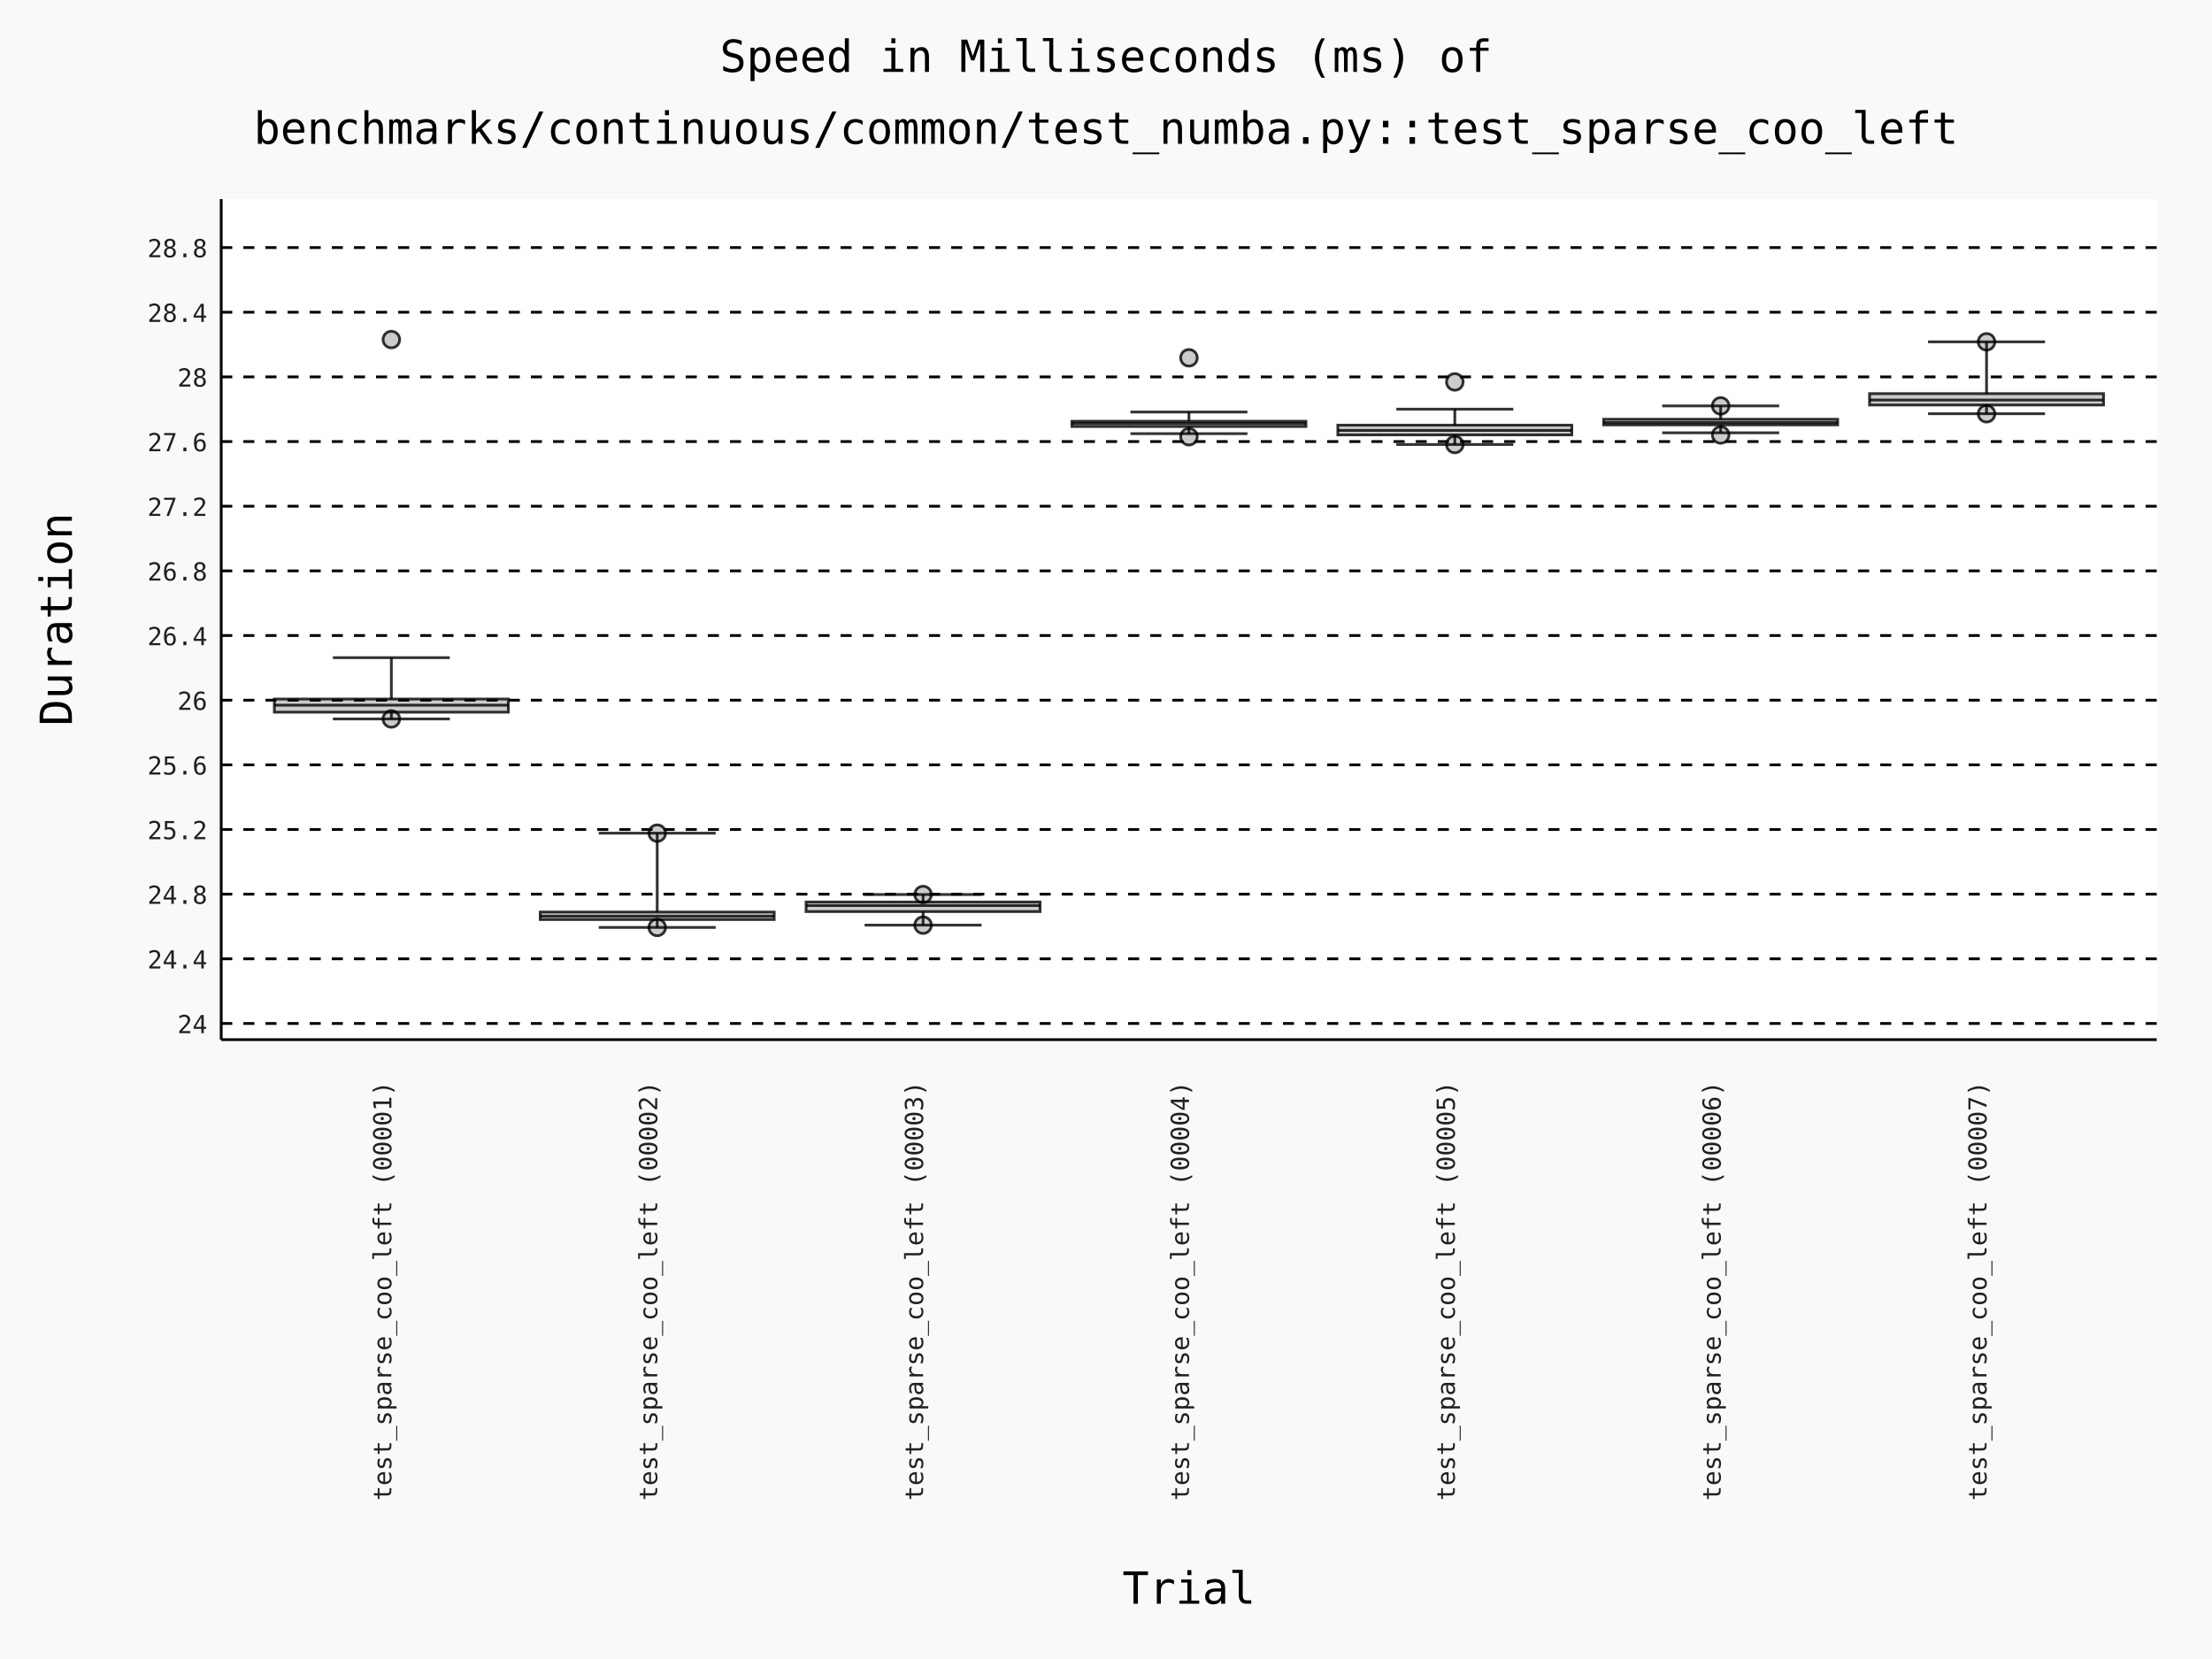
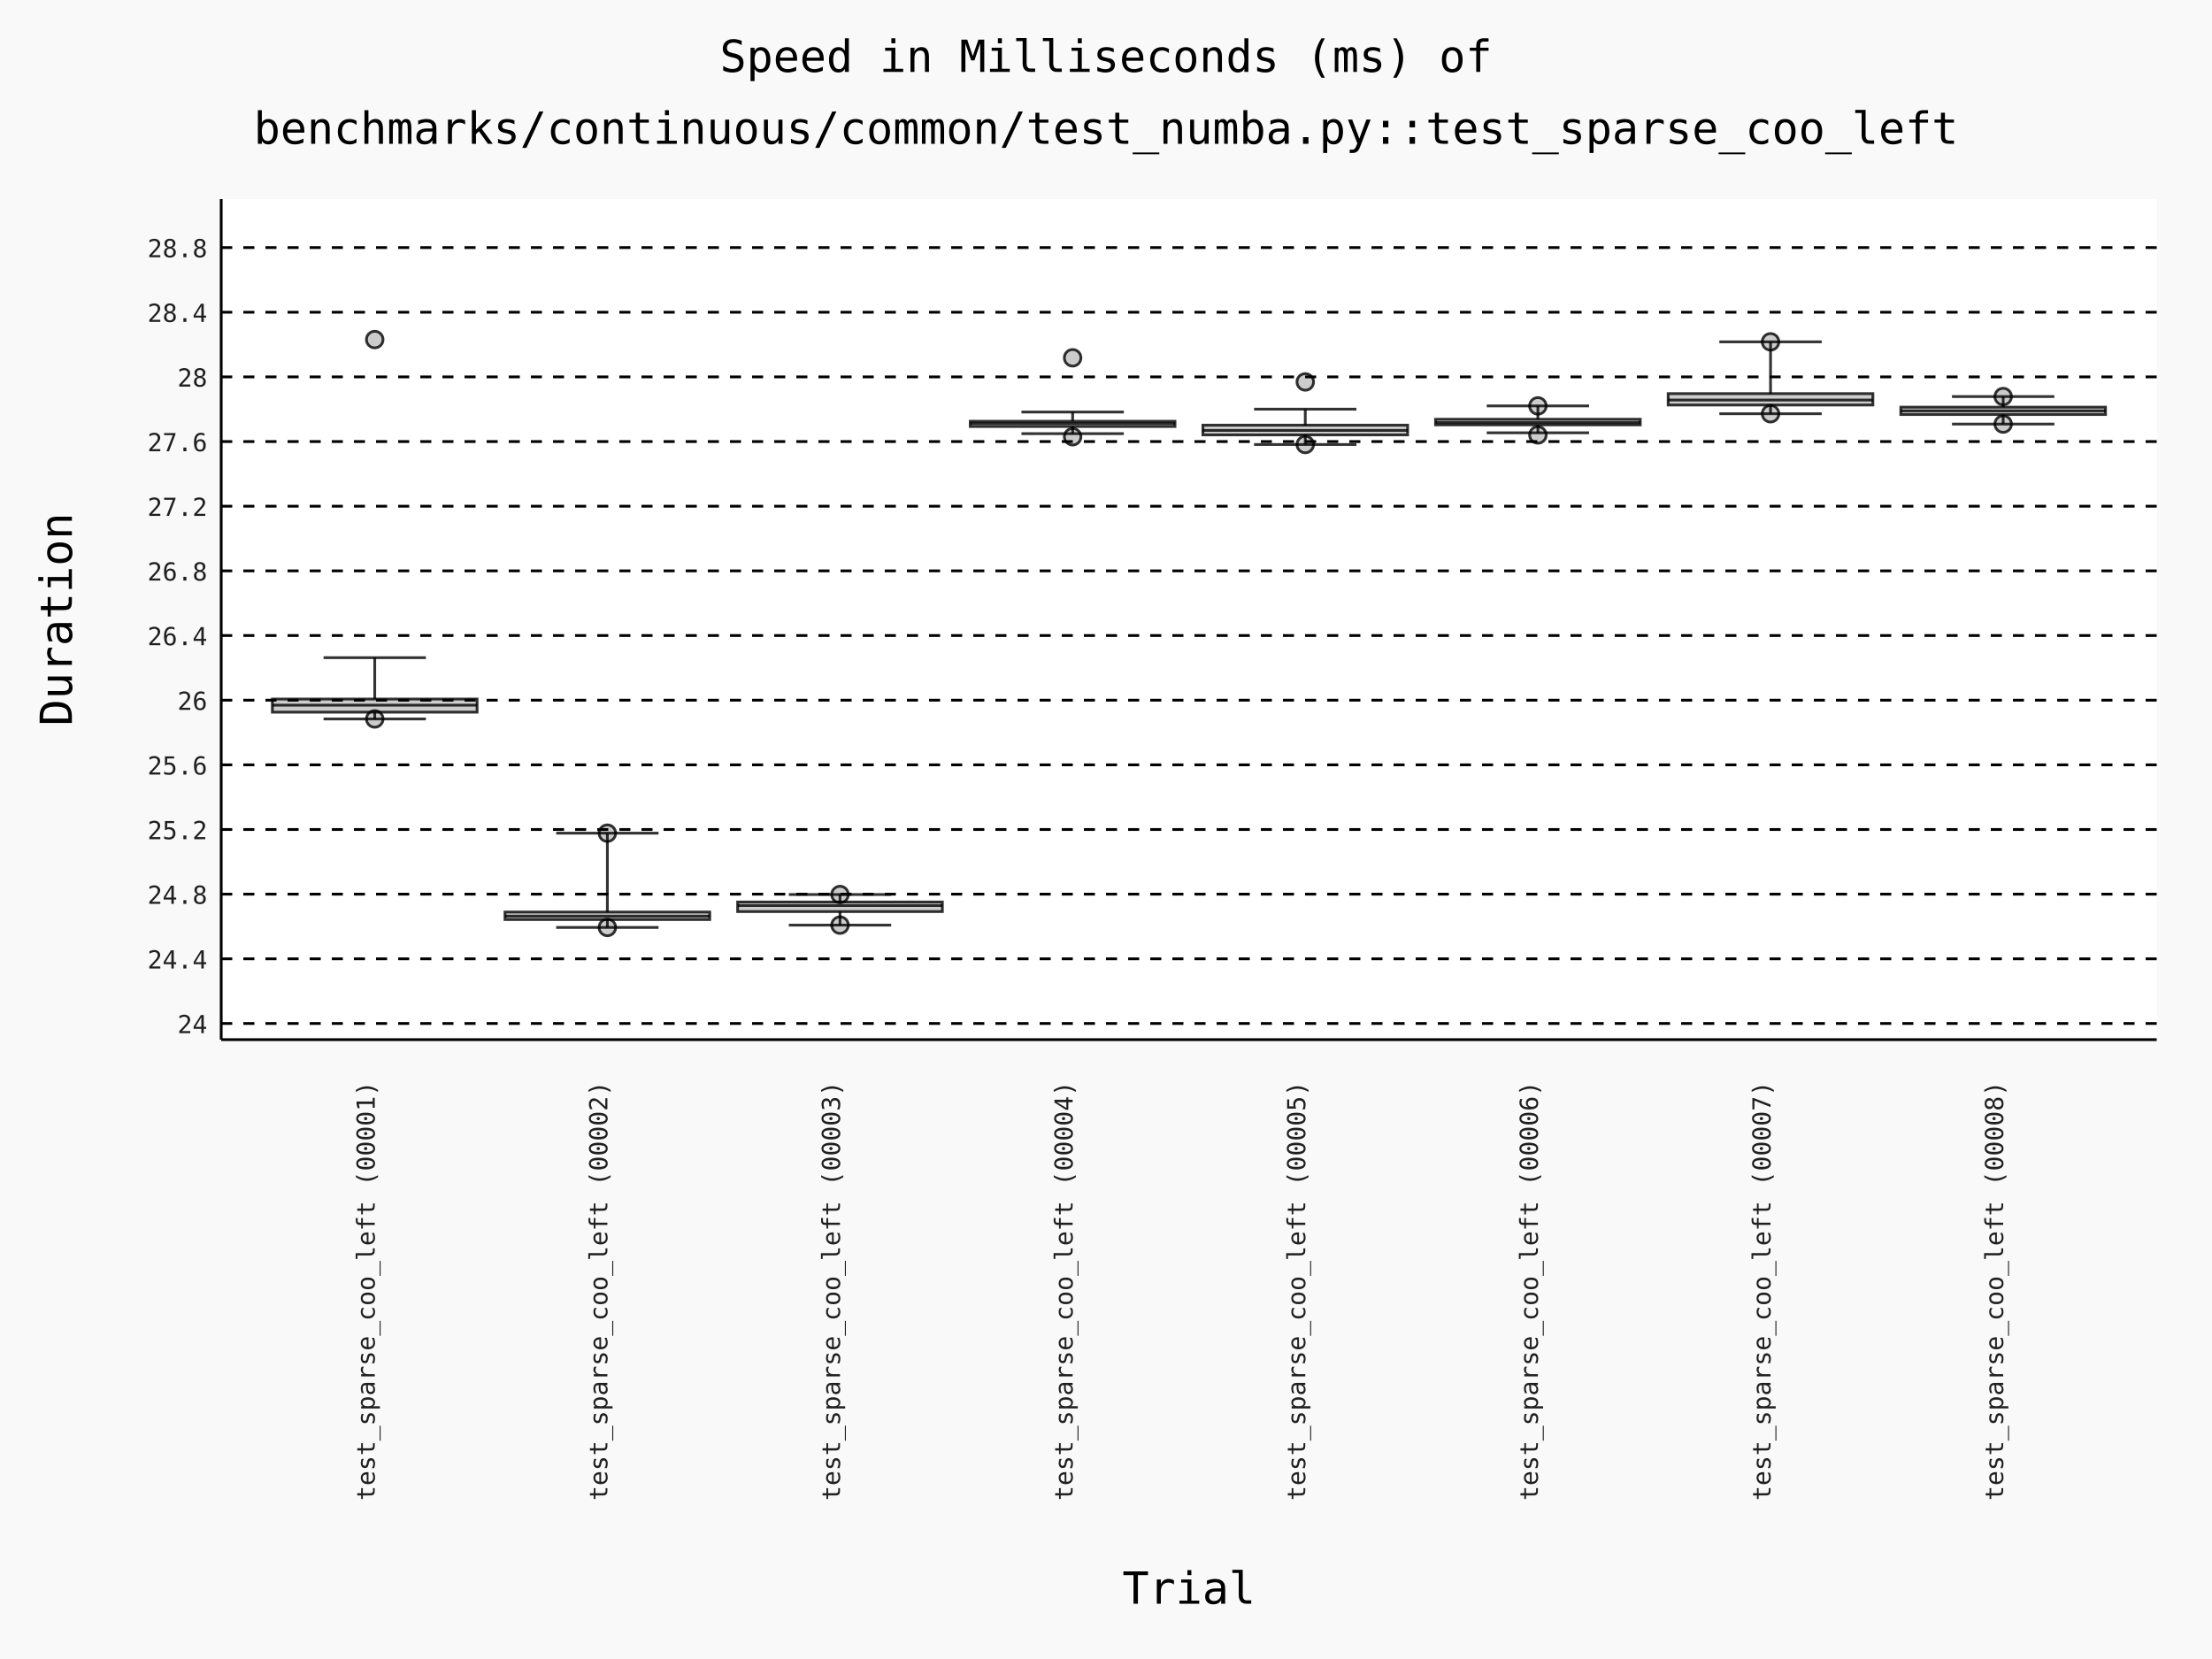
- <svg xmlns="http://www.w3.org/2000/svg" id="chart-3e46b133-b545-49cc-8055-d6fcb72271da" class="pygal-chart" viewBox="0 0 800 600">
+ <svg xmlns="http://www.w3.org/2000/svg" id="chart-3c14e82f-73ca-4834-8dde-325f6b549f06" class="pygal-chart" viewBox="0 0 800 600">
  <defs>
-     <style type="text/css">#chart-3e46b133-b545-49cc-8055-d6fcb72271da{-webkit-user-select:none;-webkit-font-smoothing:antialiased;font-family:Consolas,"Deja Vu Sans Mono","Bitstream Vera Sans Mono","Courier New",monospace}#chart-3e46b133-b545-49cc-8055-d6fcb72271da .title{font-family:Consolas,"Deja Vu Sans Mono","Bitstream Vera Sans Mono","Courier New",monospace;font-size:16px}#chart-3e46b133-b545-49cc-8055-d6fcb72271da .legends .legend text{font-family:Consolas,"Deja Vu Sans Mono","Bitstream Vera Sans Mono","Courier New",monospace;font-size:14px}#chart-3e46b133-b545-49cc-8055-d6fcb72271da .axis text{font-family:Consolas,"Deja Vu Sans Mono","Bitstream Vera Sans Mono","Courier New",monospace;font-size:10px}#chart-3e46b133-b545-49cc-8055-d6fcb72271da .axis text.major{font-family:Consolas,"Deja Vu Sans Mono","Bitstream Vera Sans Mono","Courier New",monospace;font-size:10px}#chart-3e46b133-b545-49cc-8055-d6fcb72271da .text-overlay text.value{font-family:Consolas,"Deja Vu Sans Mono","Bitstream Vera Sans Mono","Courier New",monospace;font-size:16px}#chart-3e46b133-b545-49cc-8055-d6fcb72271da .text-overlay text.label{font-family:Consolas,"Deja Vu Sans Mono","Bitstream Vera Sans Mono","Courier New",monospace;font-size:10px}#chart-3e46b133-b545-49cc-8055-d6fcb72271da .tooltip{font-family:Consolas,"Deja Vu Sans Mono","Bitstream Vera Sans Mono","Courier New",monospace;font-size:14px}#chart-3e46b133-b545-49cc-8055-d6fcb72271da text.no_data{font-family:Consolas,"Deja Vu Sans Mono","Bitstream Vera Sans Mono","Courier New",monospace;font-size:64px}
- #chart-3e46b133-b545-49cc-8055-d6fcb72271da{background-color:rgba(249,249,249,1)}#chart-3e46b133-b545-49cc-8055-d6fcb72271da path,#chart-3e46b133-b545-49cc-8055-d6fcb72271da line,#chart-3e46b133-b545-49cc-8055-d6fcb72271da rect,#chart-3e46b133-b545-49cc-8055-d6fcb72271da circle{-webkit-transition:150ms;-moz-transition:150ms;transition:150ms}#chart-3e46b133-b545-49cc-8055-d6fcb72271da .graph &gt; .background{fill:rgba(249,249,249,1)}#chart-3e46b133-b545-49cc-8055-d6fcb72271da .plot &gt; .background{fill:rgba(255,255,255,1)}#chart-3e46b133-b545-49cc-8055-d6fcb72271da .graph{fill:rgba(0,0,0,.87)}#chart-3e46b133-b545-49cc-8055-d6fcb72271da text.no_data{fill:rgba(0,0,0,1)}#chart-3e46b133-b545-49cc-8055-d6fcb72271da .title{fill:rgba(0,0,0,1)}#chart-3e46b133-b545-49cc-8055-d6fcb72271da .legends .legend text{fill:rgba(0,0,0,.87)}#chart-3e46b133-b545-49cc-8055-d6fcb72271da .legends .legend:hover text{fill:rgba(0,0,0,1)}#chart-3e46b133-b545-49cc-8055-d6fcb72271da .axis .line{stroke:rgba(0,0,0,1)}#chart-3e46b133-b545-49cc-8055-d6fcb72271da .axis .guide.line{stroke:rgba(0,0,0,.54)}#chart-3e46b133-b545-49cc-8055-d6fcb72271da .axis .major.line{stroke:rgba(0,0,0,.87)}#chart-3e46b133-b545-49cc-8055-d6fcb72271da .axis text.major{fill:rgba(0,0,0,1)}#chart-3e46b133-b545-49cc-8055-d6fcb72271da .axis.y .guides:hover .guide.line,#chart-3e46b133-b545-49cc-8055-d6fcb72271da .line-graph .axis.x .guides:hover .guide.line,#chart-3e46b133-b545-49cc-8055-d6fcb72271da .stackedline-graph .axis.x .guides:hover .guide.line,#chart-3e46b133-b545-49cc-8055-d6fcb72271da .xy-graph .axis.x .guides:hover .guide.line{stroke:rgba(0,0,0,1)}#chart-3e46b133-b545-49cc-8055-d6fcb72271da .axis .guides:hover text{fill:rgba(0,0,0,1)}#chart-3e46b133-b545-49cc-8055-d6fcb72271da .reactive{fill-opacity:.7;stroke-opacity:.8;stroke-width:1}#chart-3e46b133-b545-49cc-8055-d6fcb72271da .ci{stroke:rgba(0,0,0,.87)}#chart-3e46b133-b545-49cc-8055-d6fcb72271da .reactive.active,#chart-3e46b133-b545-49cc-8055-d6fcb72271da .active .reactive{fill-opacity:.8;stroke-opacity:.9;stroke-width:4}#chart-3e46b133-b545-49cc-8055-d6fcb72271da .ci .reactive.active{stroke-width:1.5}#chart-3e46b133-b545-49cc-8055-d6fcb72271da .series text{fill:rgba(0,0,0,1)}#chart-3e46b133-b545-49cc-8055-d6fcb72271da .tooltip rect{fill:rgba(255,255,255,1);stroke:rgba(0,0,0,1);-webkit-transition:opacity 150ms;-moz-transition:opacity 150ms;transition:opacity 150ms}#chart-3e46b133-b545-49cc-8055-d6fcb72271da .tooltip .label{fill:rgba(0,0,0,.87)}#chart-3e46b133-b545-49cc-8055-d6fcb72271da .tooltip .label{fill:rgba(0,0,0,.87)}#chart-3e46b133-b545-49cc-8055-d6fcb72271da .tooltip .legend{font-size:.8em;fill:rgba(0,0,0,.54)}#chart-3e46b133-b545-49cc-8055-d6fcb72271da .tooltip .x_label{font-size:.6em;fill:rgba(0,0,0,1)}#chart-3e46b133-b545-49cc-8055-d6fcb72271da .tooltip .xlink{font-size:.5em;text-decoration:underline}#chart-3e46b133-b545-49cc-8055-d6fcb72271da .tooltip .value{font-size:1.5em}#chart-3e46b133-b545-49cc-8055-d6fcb72271da .bound{font-size:.5em}#chart-3e46b133-b545-49cc-8055-d6fcb72271da .max-value{font-size:.75em;fill:rgba(0,0,0,.54)}#chart-3e46b133-b545-49cc-8055-d6fcb72271da .map-element{fill:rgba(255,255,255,1);stroke:rgba(0,0,0,.54) !important}#chart-3e46b133-b545-49cc-8055-d6fcb72271da .map-element .reactive{fill-opacity:inherit;stroke-opacity:inherit}#chart-3e46b133-b545-49cc-8055-d6fcb72271da .color-0,#chart-3e46b133-b545-49cc-8055-d6fcb72271da .color-0 a:visited{stroke:#000000;fill:#000000}#chart-3e46b133-b545-49cc-8055-d6fcb72271da .color-1,#chart-3e46b133-b545-49cc-8055-d6fcb72271da .color-1 a:visited{stroke:#000000;fill:#000000}#chart-3e46b133-b545-49cc-8055-d6fcb72271da .color-2,#chart-3e46b133-b545-49cc-8055-d6fcb72271da .color-2 a:visited{stroke:#000000;fill:#000000}#chart-3e46b133-b545-49cc-8055-d6fcb72271da .color-3,#chart-3e46b133-b545-49cc-8055-d6fcb72271da .color-3 a:visited{stroke:#000000;fill:#000000}#chart-3e46b133-b545-49cc-8055-d6fcb72271da .color-4,#chart-3e46b133-b545-49cc-8055-d6fcb72271da .color-4 a:visited{stroke:#000000;fill:#000000}#chart-3e46b133-b545-49cc-8055-d6fcb72271da .color-5,#chart-3e46b133-b545-49cc-8055-d6fcb72271da .color-5 a:visited{stroke:#000000;fill:#000000}#chart-3e46b133-b545-49cc-8055-d6fcb72271da .color-6,#chart-3e46b133-b545-49cc-8055-d6fcb72271da .color-6 a:visited{stroke:#000000;fill:#000000}#chart-3e46b133-b545-49cc-8055-d6fcb72271da .text-overlay .color-0 text{fill:white}#chart-3e46b133-b545-49cc-8055-d6fcb72271da .text-overlay .color-1 text{fill:white}#chart-3e46b133-b545-49cc-8055-d6fcb72271da .text-overlay .color-2 text{fill:white}#chart-3e46b133-b545-49cc-8055-d6fcb72271da .text-overlay .color-3 text{fill:white}#chart-3e46b133-b545-49cc-8055-d6fcb72271da .text-overlay .color-4 text{fill:white}#chart-3e46b133-b545-49cc-8055-d6fcb72271da .text-overlay .color-5 text{fill:white}#chart-3e46b133-b545-49cc-8055-d6fcb72271da .text-overlay .color-6 text{fill:white}
- #chart-3e46b133-b545-49cc-8055-d6fcb72271da text.no_data{text-anchor:middle}#chart-3e46b133-b545-49cc-8055-d6fcb72271da .guide.line{fill:none}#chart-3e46b133-b545-49cc-8055-d6fcb72271da .centered{text-anchor:middle}#chart-3e46b133-b545-49cc-8055-d6fcb72271da .title{text-anchor:middle}#chart-3e46b133-b545-49cc-8055-d6fcb72271da .legends .legend text{fill-opacity:1}#chart-3e46b133-b545-49cc-8055-d6fcb72271da .axis.x text{text-anchor:middle}#chart-3e46b133-b545-49cc-8055-d6fcb72271da .axis.x:not(.web) text[transform]{text-anchor:start}#chart-3e46b133-b545-49cc-8055-d6fcb72271da .axis.x:not(.web) text[transform].backwards{text-anchor:end}#chart-3e46b133-b545-49cc-8055-d6fcb72271da .axis.y text{text-anchor:end}#chart-3e46b133-b545-49cc-8055-d6fcb72271da .axis.y text[transform].backwards{text-anchor:start}#chart-3e46b133-b545-49cc-8055-d6fcb72271da .axis.y2 text{text-anchor:start}#chart-3e46b133-b545-49cc-8055-d6fcb72271da .axis.y2 text[transform].backwards{text-anchor:end}#chart-3e46b133-b545-49cc-8055-d6fcb72271da .axis .guide.line{stroke-dasharray:4,4;stroke:black}#chart-3e46b133-b545-49cc-8055-d6fcb72271da .axis .major.guide.line{stroke-dasharray:6,6;stroke:black}#chart-3e46b133-b545-49cc-8055-d6fcb72271da .horizontal .axis.y .guide.line,#chart-3e46b133-b545-49cc-8055-d6fcb72271da .horizontal .axis.y2 .guide.line,#chart-3e46b133-b545-49cc-8055-d6fcb72271da .vertical .axis.x .guide.line{opacity:0}#chart-3e46b133-b545-49cc-8055-d6fcb72271da .horizontal .axis.always_show .guide.line,#chart-3e46b133-b545-49cc-8055-d6fcb72271da .vertical .axis.always_show .guide.line{opacity:1 !important}#chart-3e46b133-b545-49cc-8055-d6fcb72271da .axis.y .guides:hover .guide.line,#chart-3e46b133-b545-49cc-8055-d6fcb72271da .axis.y2 .guides:hover .guide.line,#chart-3e46b133-b545-49cc-8055-d6fcb72271da .axis.x .guides:hover .guide.line{opacity:1}#chart-3e46b133-b545-49cc-8055-d6fcb72271da .axis .guides:hover text{opacity:1}#chart-3e46b133-b545-49cc-8055-d6fcb72271da .nofill{fill:none}#chart-3e46b133-b545-49cc-8055-d6fcb72271da .subtle-fill{fill-opacity:.2}#chart-3e46b133-b545-49cc-8055-d6fcb72271da .dot{stroke-width:1px;fill-opacity:1;stroke-opacity:1}#chart-3e46b133-b545-49cc-8055-d6fcb72271da .dot.active{stroke-width:5px}#chart-3e46b133-b545-49cc-8055-d6fcb72271da .dot.negative{fill:transparent}#chart-3e46b133-b545-49cc-8055-d6fcb72271da text,#chart-3e46b133-b545-49cc-8055-d6fcb72271da tspan{stroke:none !important}#chart-3e46b133-b545-49cc-8055-d6fcb72271da .series text.active{opacity:1}#chart-3e46b133-b545-49cc-8055-d6fcb72271da .tooltip rect{fill-opacity:.95;stroke-width:.5}#chart-3e46b133-b545-49cc-8055-d6fcb72271da .tooltip text{fill-opacity:1}#chart-3e46b133-b545-49cc-8055-d6fcb72271da .showable{visibility:hidden}#chart-3e46b133-b545-49cc-8055-d6fcb72271da .showable.shown{visibility:visible}#chart-3e46b133-b545-49cc-8055-d6fcb72271da .gauge-background{fill:rgba(229,229,229,1);stroke:none}#chart-3e46b133-b545-49cc-8055-d6fcb72271da .bg-lines{stroke:rgba(249,249,249,1);stroke-width:2px}
+     <style type="text/css">#chart-3c14e82f-73ca-4834-8dde-325f6b549f06{-webkit-user-select:none;-webkit-font-smoothing:antialiased;font-family:Consolas,"Deja Vu Sans Mono","Bitstream Vera Sans Mono","Courier New",monospace}#chart-3c14e82f-73ca-4834-8dde-325f6b549f06 .title{font-family:Consolas,"Deja Vu Sans Mono","Bitstream Vera Sans Mono","Courier New",monospace;font-size:16px}#chart-3c14e82f-73ca-4834-8dde-325f6b549f06 .legends .legend text{font-family:Consolas,"Deja Vu Sans Mono","Bitstream Vera Sans Mono","Courier New",monospace;font-size:14px}#chart-3c14e82f-73ca-4834-8dde-325f6b549f06 .axis text{font-family:Consolas,"Deja Vu Sans Mono","Bitstream Vera Sans Mono","Courier New",monospace;font-size:10px}#chart-3c14e82f-73ca-4834-8dde-325f6b549f06 .axis text.major{font-family:Consolas,"Deja Vu Sans Mono","Bitstream Vera Sans Mono","Courier New",monospace;font-size:10px}#chart-3c14e82f-73ca-4834-8dde-325f6b549f06 .text-overlay text.value{font-family:Consolas,"Deja Vu Sans Mono","Bitstream Vera Sans Mono","Courier New",monospace;font-size:16px}#chart-3c14e82f-73ca-4834-8dde-325f6b549f06 .text-overlay text.label{font-family:Consolas,"Deja Vu Sans Mono","Bitstream Vera Sans Mono","Courier New",monospace;font-size:10px}#chart-3c14e82f-73ca-4834-8dde-325f6b549f06 .tooltip{font-family:Consolas,"Deja Vu Sans Mono","Bitstream Vera Sans Mono","Courier New",monospace;font-size:14px}#chart-3c14e82f-73ca-4834-8dde-325f6b549f06 text.no_data{font-family:Consolas,"Deja Vu Sans Mono","Bitstream Vera Sans Mono","Courier New",monospace;font-size:64px}
+ #chart-3c14e82f-73ca-4834-8dde-325f6b549f06{background-color:rgba(249,249,249,1)}#chart-3c14e82f-73ca-4834-8dde-325f6b549f06 path,#chart-3c14e82f-73ca-4834-8dde-325f6b549f06 line,#chart-3c14e82f-73ca-4834-8dde-325f6b549f06 rect,#chart-3c14e82f-73ca-4834-8dde-325f6b549f06 circle{-webkit-transition:150ms;-moz-transition:150ms;transition:150ms}#chart-3c14e82f-73ca-4834-8dde-325f6b549f06 .graph &gt; .background{fill:rgba(249,249,249,1)}#chart-3c14e82f-73ca-4834-8dde-325f6b549f06 .plot &gt; .background{fill:rgba(255,255,255,1)}#chart-3c14e82f-73ca-4834-8dde-325f6b549f06 .graph{fill:rgba(0,0,0,.87)}#chart-3c14e82f-73ca-4834-8dde-325f6b549f06 text.no_data{fill:rgba(0,0,0,1)}#chart-3c14e82f-73ca-4834-8dde-325f6b549f06 .title{fill:rgba(0,0,0,1)}#chart-3c14e82f-73ca-4834-8dde-325f6b549f06 .legends .legend text{fill:rgba(0,0,0,.87)}#chart-3c14e82f-73ca-4834-8dde-325f6b549f06 .legends .legend:hover text{fill:rgba(0,0,0,1)}#chart-3c14e82f-73ca-4834-8dde-325f6b549f06 .axis .line{stroke:rgba(0,0,0,1)}#chart-3c14e82f-73ca-4834-8dde-325f6b549f06 .axis .guide.line{stroke:rgba(0,0,0,.54)}#chart-3c14e82f-73ca-4834-8dde-325f6b549f06 .axis .major.line{stroke:rgba(0,0,0,.87)}#chart-3c14e82f-73ca-4834-8dde-325f6b549f06 .axis text.major{fill:rgba(0,0,0,1)}#chart-3c14e82f-73ca-4834-8dde-325f6b549f06 .axis.y .guides:hover .guide.line,#chart-3c14e82f-73ca-4834-8dde-325f6b549f06 .line-graph .axis.x .guides:hover .guide.line,#chart-3c14e82f-73ca-4834-8dde-325f6b549f06 .stackedline-graph .axis.x .guides:hover .guide.line,#chart-3c14e82f-73ca-4834-8dde-325f6b549f06 .xy-graph .axis.x .guides:hover .guide.line{stroke:rgba(0,0,0,1)}#chart-3c14e82f-73ca-4834-8dde-325f6b549f06 .axis .guides:hover text{fill:rgba(0,0,0,1)}#chart-3c14e82f-73ca-4834-8dde-325f6b549f06 .reactive{fill-opacity:.7;stroke-opacity:.8;stroke-width:1}#chart-3c14e82f-73ca-4834-8dde-325f6b549f06 .ci{stroke:rgba(0,0,0,.87)}#chart-3c14e82f-73ca-4834-8dde-325f6b549f06 .reactive.active,#chart-3c14e82f-73ca-4834-8dde-325f6b549f06 .active .reactive{fill-opacity:.8;stroke-opacity:.9;stroke-width:4}#chart-3c14e82f-73ca-4834-8dde-325f6b549f06 .ci .reactive.active{stroke-width:1.5}#chart-3c14e82f-73ca-4834-8dde-325f6b549f06 .series text{fill:rgba(0,0,0,1)}#chart-3c14e82f-73ca-4834-8dde-325f6b549f06 .tooltip rect{fill:rgba(255,255,255,1);stroke:rgba(0,0,0,1);-webkit-transition:opacity 150ms;-moz-transition:opacity 150ms;transition:opacity 150ms}#chart-3c14e82f-73ca-4834-8dde-325f6b549f06 .tooltip .label{fill:rgba(0,0,0,.87)}#chart-3c14e82f-73ca-4834-8dde-325f6b549f06 .tooltip .label{fill:rgba(0,0,0,.87)}#chart-3c14e82f-73ca-4834-8dde-325f6b549f06 .tooltip .legend{font-size:.8em;fill:rgba(0,0,0,.54)}#chart-3c14e82f-73ca-4834-8dde-325f6b549f06 .tooltip .x_label{font-size:.6em;fill:rgba(0,0,0,1)}#chart-3c14e82f-73ca-4834-8dde-325f6b549f06 .tooltip .xlink{font-size:.5em;text-decoration:underline}#chart-3c14e82f-73ca-4834-8dde-325f6b549f06 .tooltip .value{font-size:1.5em}#chart-3c14e82f-73ca-4834-8dde-325f6b549f06 .bound{font-size:.5em}#chart-3c14e82f-73ca-4834-8dde-325f6b549f06 .max-value{font-size:.75em;fill:rgba(0,0,0,.54)}#chart-3c14e82f-73ca-4834-8dde-325f6b549f06 .map-element{fill:rgba(255,255,255,1);stroke:rgba(0,0,0,.54) !important}#chart-3c14e82f-73ca-4834-8dde-325f6b549f06 .map-element .reactive{fill-opacity:inherit;stroke-opacity:inherit}#chart-3c14e82f-73ca-4834-8dde-325f6b549f06 .color-0,#chart-3c14e82f-73ca-4834-8dde-325f6b549f06 .color-0 a:visited{stroke:#000000;fill:#000000}#chart-3c14e82f-73ca-4834-8dde-325f6b549f06 .color-1,#chart-3c14e82f-73ca-4834-8dde-325f6b549f06 .color-1 a:visited{stroke:#000000;fill:#000000}#chart-3c14e82f-73ca-4834-8dde-325f6b549f06 .color-2,#chart-3c14e82f-73ca-4834-8dde-325f6b549f06 .color-2 a:visited{stroke:#000000;fill:#000000}#chart-3c14e82f-73ca-4834-8dde-325f6b549f06 .color-3,#chart-3c14e82f-73ca-4834-8dde-325f6b549f06 .color-3 a:visited{stroke:#000000;fill:#000000}#chart-3c14e82f-73ca-4834-8dde-325f6b549f06 .color-4,#chart-3c14e82f-73ca-4834-8dde-325f6b549f06 .color-4 a:visited{stroke:#000000;fill:#000000}#chart-3c14e82f-73ca-4834-8dde-325f6b549f06 .color-5,#chart-3c14e82f-73ca-4834-8dde-325f6b549f06 .color-5 a:visited{stroke:#000000;fill:#000000}#chart-3c14e82f-73ca-4834-8dde-325f6b549f06 .color-6,#chart-3c14e82f-73ca-4834-8dde-325f6b549f06 .color-6 a:visited{stroke:#000000;fill:#000000}#chart-3c14e82f-73ca-4834-8dde-325f6b549f06 .color-7,#chart-3c14e82f-73ca-4834-8dde-325f6b549f06 .color-7 a:visited{stroke:#000000;fill:#000000}#chart-3c14e82f-73ca-4834-8dde-325f6b549f06 .text-overlay .color-0 text{fill:white}#chart-3c14e82f-73ca-4834-8dde-325f6b549f06 .text-overlay .color-1 text{fill:white}#chart-3c14e82f-73ca-4834-8dde-325f6b549f06 .text-overlay .color-2 text{fill:white}#chart-3c14e82f-73ca-4834-8dde-325f6b549f06 .text-overlay .color-3 text{fill:white}#chart-3c14e82f-73ca-4834-8dde-325f6b549f06 .text-overlay .color-4 text{fill:white}#chart-3c14e82f-73ca-4834-8dde-325f6b549f06 .text-overlay .color-5 text{fill:white}#chart-3c14e82f-73ca-4834-8dde-325f6b549f06 .text-overlay .color-6 text{fill:white}#chart-3c14e82f-73ca-4834-8dde-325f6b549f06 .text-overlay .color-7 text{fill:white}
+ #chart-3c14e82f-73ca-4834-8dde-325f6b549f06 text.no_data{text-anchor:middle}#chart-3c14e82f-73ca-4834-8dde-325f6b549f06 .guide.line{fill:none}#chart-3c14e82f-73ca-4834-8dde-325f6b549f06 .centered{text-anchor:middle}#chart-3c14e82f-73ca-4834-8dde-325f6b549f06 .title{text-anchor:middle}#chart-3c14e82f-73ca-4834-8dde-325f6b549f06 .legends .legend text{fill-opacity:1}#chart-3c14e82f-73ca-4834-8dde-325f6b549f06 .axis.x text{text-anchor:middle}#chart-3c14e82f-73ca-4834-8dde-325f6b549f06 .axis.x:not(.web) text[transform]{text-anchor:start}#chart-3c14e82f-73ca-4834-8dde-325f6b549f06 .axis.x:not(.web) text[transform].backwards{text-anchor:end}#chart-3c14e82f-73ca-4834-8dde-325f6b549f06 .axis.y text{text-anchor:end}#chart-3c14e82f-73ca-4834-8dde-325f6b549f06 .axis.y text[transform].backwards{text-anchor:start}#chart-3c14e82f-73ca-4834-8dde-325f6b549f06 .axis.y2 text{text-anchor:start}#chart-3c14e82f-73ca-4834-8dde-325f6b549f06 .axis.y2 text[transform].backwards{text-anchor:end}#chart-3c14e82f-73ca-4834-8dde-325f6b549f06 .axis .guide.line{stroke-dasharray:4,4;stroke:black}#chart-3c14e82f-73ca-4834-8dde-325f6b549f06 .axis .major.guide.line{stroke-dasharray:6,6;stroke:black}#chart-3c14e82f-73ca-4834-8dde-325f6b549f06 .horizontal .axis.y .guide.line,#chart-3c14e82f-73ca-4834-8dde-325f6b549f06 .horizontal .axis.y2 .guide.line,#chart-3c14e82f-73ca-4834-8dde-325f6b549f06 .vertical .axis.x .guide.line{opacity:0}#chart-3c14e82f-73ca-4834-8dde-325f6b549f06 .horizontal .axis.always_show .guide.line,#chart-3c14e82f-73ca-4834-8dde-325f6b549f06 .vertical .axis.always_show .guide.line{opacity:1 !important}#chart-3c14e82f-73ca-4834-8dde-325f6b549f06 .axis.y .guides:hover .guide.line,#chart-3c14e82f-73ca-4834-8dde-325f6b549f06 .axis.y2 .guides:hover .guide.line,#chart-3c14e82f-73ca-4834-8dde-325f6b549f06 .axis.x .guides:hover .guide.line{opacity:1}#chart-3c14e82f-73ca-4834-8dde-325f6b549f06 .axis .guides:hover text{opacity:1}#chart-3c14e82f-73ca-4834-8dde-325f6b549f06 .nofill{fill:none}#chart-3c14e82f-73ca-4834-8dde-325f6b549f06 .subtle-fill{fill-opacity:.2}#chart-3c14e82f-73ca-4834-8dde-325f6b549f06 .dot{stroke-width:1px;fill-opacity:1;stroke-opacity:1}#chart-3c14e82f-73ca-4834-8dde-325f6b549f06 .dot.active{stroke-width:5px}#chart-3c14e82f-73ca-4834-8dde-325f6b549f06 .dot.negative{fill:transparent}#chart-3c14e82f-73ca-4834-8dde-325f6b549f06 text,#chart-3c14e82f-73ca-4834-8dde-325f6b549f06 tspan{stroke:none !important}#chart-3c14e82f-73ca-4834-8dde-325f6b549f06 .series text.active{opacity:1}#chart-3c14e82f-73ca-4834-8dde-325f6b549f06 .tooltip rect{fill-opacity:.95;stroke-width:.5}#chart-3c14e82f-73ca-4834-8dde-325f6b549f06 .tooltip text{fill-opacity:1}#chart-3c14e82f-73ca-4834-8dde-325f6b549f06 .showable{visibility:hidden}#chart-3c14e82f-73ca-4834-8dde-325f6b549f06 .showable.shown{visibility:visible}#chart-3c14e82f-73ca-4834-8dde-325f6b549f06 .gauge-background{fill:rgba(229,229,229,1);stroke:none}#chart-3c14e82f-73ca-4834-8dde-325f6b549f06 .bg-lines{stroke:rgba(249,249,249,1);stroke-width:2px}
.tooltip .value{font-size:1em !important}.axis text{font-size:9px !important}</style>
  </defs>
  <g class="graph custombox-graph vertical">
    <rect x="0" y="0" width="800" height="600" class="background" />
    <g transform="translate(80, 72)" class="plot">
      <rect x="0" y="0" width="700.0" height="304.0" class="background" />
      <g class="axis y always_show">
        <path d="M0 304 h700" class="line" />
        <g class="guides">
          <path d="M0 298.154 h700" class="guide line" />
          <text x="-5" y="301.654" class="">24</text>
        </g>
        <g class="guides">
          <path d="M0 274.769 h700" class="guide line" />
          <text x="-5" y="278.269" class="">24.4</text>
        </g>
        <g class="guides">
          <path d="M0 251.385 h700" class="guide line" />
          <text x="-5" y="254.885" class="">24.8</text>
        </g>
        <g class="guides">
          <path d="M0 228 h700" class="guide line" />
          <text x="-5" y="231.5" class="">25.2</text>
        </g>
        <g class="guides">
          <path d="M0 204.615 h700" class="guide line" />
          <text x="-5" y="208.115" class="">25.6</text>
        </g>
        <g class="guides">
          <path d="M0 181.231 h700" class="guide line" />
          <text x="-5" y="184.731" class="">26</text>
        </g>
        <g class="guides">
          <path d="M0 157.846 h700" class="guide line" />
          <text x="-5" y="161.346" class="">26.4</text>
        </g>
        <g class="guides">
          <path d="M0 134.462 h700" class="guide line" />
          <text x="-5" y="137.962" class="">26.8</text>
        </g>
        <g class="guides">
          <path d="M0 111.077 h700" class="guide line" />
          <text x="-5" y="114.577" class="">27.2</text>
        </g>
        <g class="guides">
          <path d="M0 87.692 h700" class="guide line" />
          <text x="-5" y="91.192" class="">27.6</text>
        </g>
        <g class="guides">
          <path d="M0 64.308 h700" class="guide line" />
          <text x="-5" y="67.808" class="">28</text>
        </g>
        <g class="guides">
          <path d="M0 40.923 h700" class="guide line" />
          <text x="-5" y="44.423" class="">28.4</text>
        </g>
        <g class="guides">
          <path d="M0 17.538 h700" class="guide line" />
          <text x="-5" y="21.038" class="">28.8</text>
        </g>
      </g>
      <g class="axis x">
        <path d="M0 0 v304" class="line" />
        <g class="guides">
-           <path d="M61.538 0 v304" class="guide line" />
-           <text x="61.538" y="319.0" class="backwards" transform="rotate(270 61.53846 319)">test_sparse_coo_left (00001)</text>
-         </g>
-         <g class="guides">
-           <path d="M157.692 0 v304" class="guide line" />
-           <text x="157.692" y="319.0" class="backwards" transform="rotate(270 157.6923 319)">test_sparse_coo_left (00002)</text>
-         </g>
-         <g class="guides">
-           <path d="M253.846 0 v304" class="guide line" />
-           <text x="253.846" y="319.0" class="backwards" transform="rotate(270 253.8462 319)">test_sparse_coo_left (00003)</text>
-         </g>
-         <g class="guides">
-           <path d="M350 0 v304" class="guide line" />
-           <text x="350.0" y="319.0" class="backwards" transform="rotate(270 350 319)">test_sparse_coo_left (00004)</text>
-         </g>
-         <g class="guides">
-           <path d="M446.154 0 v304" class="guide line" />
-           <text x="446.154" y="319.0" class="backwards" transform="rotate(270 446.1538 319)">test_sparse_coo_left (00005)</text>
-         </g>
-         <g class="guides">
-           <path d="M542.308 0 v304" class="guide line" />
-           <text x="542.308" y="319.0" class="backwards" transform="rotate(270 542.3077 319)">test_sparse_coo_left (00006)</text>
-         </g>
-         <g class="guides">
-           <path d="M638.462 0 v304" class="guide line" />
-           <text x="638.462" y="319.0" class="backwards" transform="rotate(270 638.4615 319)">test_sparse_coo_left (00007)</text>
+           <path d="M55.529 0 v304" class="guide line" />
+           <text x="55.529" y="319.0" class="backwards" transform="rotate(270 55.52885 319)">test_sparse_coo_left (00001)</text>
+         </g>
+         <g class="guides">
+           <path d="M139.663 0 v304" class="guide line" />
+           <text x="139.663" y="319.0" class="backwards" transform="rotate(270 139.6635 319)">test_sparse_coo_left (00002)</text>
+         </g>
+         <g class="guides">
+           <path d="M223.798 0 v304" class="guide line" />
+           <text x="223.798" y="319.0" class="backwards" transform="rotate(270 223.7981 319)">test_sparse_coo_left (00003)</text>
+         </g>
+         <g class="guides">
+           <path d="M307.933 0 v304" class="guide line" />
+           <text x="307.933" y="319.0" class="backwards" transform="rotate(270 307.9327 319)">test_sparse_coo_left (00004)</text>
+         </g>
+         <g class="guides">
+           <path d="M392.067 0 v304" class="guide line" />
+           <text x="392.067" y="319.0" class="backwards" transform="rotate(270 392.0673 319)">test_sparse_coo_left (00005)</text>
+         </g>
+         <g class="guides">
+           <path d="M476.202 0 v304" class="guide line" />
+           <text x="476.202" y="319.0" class="backwards" transform="rotate(270 476.2019 319)">test_sparse_coo_left (00006)</text>
+         </g>
+         <g class="guides">
+           <path d="M560.337 0 v304" class="guide line" />
+           <text x="560.337" y="319.0" class="backwards" transform="rotate(270 560.3365 319)">test_sparse_coo_left (00007)</text>
+         </g>
+         <g class="guides">
+           <path d="M644.471 0 v304" class="guide line" />
+           <text x="644.471" y="319.0" class="backwards" transform="rotate(270 644.4712 319)">test_sparse_coo_left (00008)</text>
        </g>
      </g>
      <g class="series serie-0 color-0">
        <g class="boxes">
          <g class="box">
-             <path stroke-width="3" d="M40.385 188.019 L82.692 188.019" class="reactive tooltip-trigger" />
-             <path stroke-width="3" d="M19.231 183.039 L103.846 183.039" class="reactive tooltip-trigger" />
-             <path stroke-width="3" d="M40.385 165.856 L82.692 165.856" class="reactive tooltip-trigger" />
-             <path stroke-width="2" d="M61.538 188.019 L61.538 185.566" class="reactive tooltip-trigger" />
-             <path stroke-width="2" d="M61.538 165.856 L61.538 180.817" class="reactive tooltip-trigger" />
-             <rect x="19.231" y="180.817" height="4.75" width="84.615" class="subtle-fill reactive tooltip-trigger" />
-             <circle cx="61.538" cy="188.019" r="3" class="subtle-fill reactive tooltip-trigger" />
-             <circle cx="61.538" cy="50.81" r="3" class="subtle-fill reactive tooltip-trigger" />
+             <path stroke-width="3" d="M37.019 188.019 L74.038 188.019" class="reactive tooltip-trigger" />
+             <path stroke-width="3" d="M18.51 183.039 L92.548 183.039" class="reactive tooltip-trigger" />
+             <path stroke-width="3" d="M37.019 165.856 L74.038 165.856" class="reactive tooltip-trigger" />
+             <path stroke-width="2" d="M55.529 188.019 L55.529 185.566" class="reactive tooltip-trigger" />
+             <path stroke-width="2" d="M55.529 165.856 L55.529 180.817" class="reactive tooltip-trigger" />
+             <rect x="18.51" y="180.817" height="4.75" width="74.038" class="subtle-fill reactive tooltip-trigger" />
+             <circle cx="55.529" cy="188.019" r="3" class="subtle-fill reactive tooltip-trigger" />
+             <circle cx="55.529" cy="50.81" r="3" class="subtle-fill reactive tooltip-trigger" />
          </g>
        </g>
      </g>
      <g class="series serie-1 color-1">
        <g class="boxes">
          <g class="box">
-             <path stroke-width="3" d="M136.538 263.421 L178.846 263.421" class="reactive tooltip-trigger" />
-             <path stroke-width="3" d="M115.385 259.327 L200 259.327" class="reactive tooltip-trigger" />
-             <path stroke-width="3" d="M136.538 229.328 L178.846 229.328" class="reactive tooltip-trigger" />
-             <path stroke-width="2" d="M157.692 263.421 L157.692 260.565" class="reactive tooltip-trigger" />
-             <path stroke-width="2" d="M157.692 229.328 L157.692 257.852" class="reactive tooltip-trigger" />
-             <rect x="115.385" y="257.852" height="2.713" width="84.615" class="subtle-fill reactive tooltip-trigger" />
-             <circle cx="157.692" cy="263.421" r="3" class="subtle-fill reactive tooltip-trigger" />
-             <circle cx="157.692" cy="229.328" r="3" class="subtle-fill reactive tooltip-trigger" />
+             <path stroke-width="3" d="M121.154 263.421 L158.173 263.421" class="reactive tooltip-trigger" />
+             <path stroke-width="3" d="M102.644 259.327 L176.683 259.327" class="reactive tooltip-trigger" />
+             <path stroke-width="3" d="M121.154 229.328 L158.173 229.328" class="reactive tooltip-trigger" />
+             <path stroke-width="2" d="M139.663 263.421 L139.663 260.565" class="reactive tooltip-trigger" />
+             <path stroke-width="2" d="M139.663 229.328 L139.663 257.852" class="reactive tooltip-trigger" />
+             <rect x="102.644" y="257.852" height="2.713" width="74.038" class="subtle-fill reactive tooltip-trigger" />
+             <circle cx="139.663" cy="263.421" r="3" class="subtle-fill reactive tooltip-trigger" />
+             <circle cx="139.663" cy="229.328" r="3" class="subtle-fill reactive tooltip-trigger" />
          </g>
        </g>
      </g>
      <g class="series serie-2 color-2">
        <g class="boxes">
          <g class="box">
-             <path stroke-width="3" d="M232.692 262.584 L275 262.584" class="reactive tooltip-trigger" />
-             <path stroke-width="3" d="M211.538 255.503 L296.154 255.503" class="reactive tooltip-trigger" />
-             <path stroke-width="3" d="M232.692 251.515 L275 251.515" class="reactive tooltip-trigger" />
-             <path stroke-width="2" d="M253.846 262.584 L253.846 257.681" class="reactive tooltip-trigger" />
-             <path stroke-width="2" d="M253.846 251.515 L253.846 254.217" class="reactive tooltip-trigger" />
-             <rect x="211.538" y="254.217" height="3.464" width="84.615" class="subtle-fill reactive tooltip-trigger" />
-             <circle cx="253.846" cy="262.584" r="3" class="subtle-fill reactive tooltip-trigger" />
-             <circle cx="253.846" cy="251.515" r="3" class="subtle-fill reactive tooltip-trigger" />
+             <path stroke-width="3" d="M205.288 262.584 L242.308 262.584" class="reactive tooltip-trigger" />
+             <path stroke-width="3" d="M186.779 255.503 L260.817 255.503" class="reactive tooltip-trigger" />
+             <path stroke-width="3" d="M205.288 251.515 L242.308 251.515" class="reactive tooltip-trigger" />
+             <path stroke-width="2" d="M223.798 262.584 L223.798 257.681" class="reactive tooltip-trigger" />
+             <path stroke-width="2" d="M223.798 251.515 L223.798 254.217" class="reactive tooltip-trigger" />
+             <rect x="186.779" y="254.217" height="3.464" width="74.038" class="subtle-fill reactive tooltip-trigger" />
+             <circle cx="223.798" cy="262.584" r="3" class="subtle-fill reactive tooltip-trigger" />
+             <circle cx="223.798" cy="251.515" r="3" class="subtle-fill reactive tooltip-trigger" />
          </g>
        </g>
      </g>
      <g class="series serie-3 color-3">
        <g class="boxes">
          <g class="box">
-             <path stroke-width="3" d="M328.846 84.836 L371.154 84.836" class="reactive tooltip-trigger" />
-             <path stroke-width="3" d="M307.692 81.154 L392.308 81.154" class="reactive tooltip-trigger" />
-             <path stroke-width="3" d="M328.846 77.018 L371.154 77.018" class="reactive tooltip-trigger" />
-             <path stroke-width="2" d="M350 84.836 L350 82.249" class="reactive tooltip-trigger" />
-             <path stroke-width="2" d="M350 77.018 L350 80.352" class="reactive tooltip-trigger" />
-             <rect x="307.692" y="80.352" height="1.897" width="84.615" class="subtle-fill reactive tooltip-trigger" />
-             <circle cx="350.0" cy="85.95" r="3" class="subtle-fill reactive tooltip-trigger" />
-             <circle cx="350.0" cy="57.408" r="3" class="subtle-fill reactive tooltip-trigger" />
+             <path stroke-width="3" d="M289.423 84.836 L326.442 84.836" class="reactive tooltip-trigger" />
+             <path stroke-width="3" d="M270.913 81.154 L344.952 81.154" class="reactive tooltip-trigger" />
+             <path stroke-width="3" d="M289.423 77.018 L326.442 77.018" class="reactive tooltip-trigger" />
+             <path stroke-width="2" d="M307.933 84.836 L307.933 82.249" class="reactive tooltip-trigger" />
+             <path stroke-width="2" d="M307.933 77.018 L307.933 80.352" class="reactive tooltip-trigger" />
+             <rect x="270.913" y="80.352" height="1.897" width="74.038" class="subtle-fill reactive tooltip-trigger" />
+             <circle cx="307.933" cy="85.95" r="3" class="subtle-fill reactive tooltip-trigger" />
+             <circle cx="307.933" cy="57.408" r="3" class="subtle-fill reactive tooltip-trigger" />
          </g>
        </g>
      </g>
      <g class="series serie-4 color-4">
        <g class="boxes">
          <g class="box">
-             <path stroke-width="3" d="M425 88.76 L467.308 88.76" class="reactive tooltip-trigger" />
-             <path stroke-width="3" d="M403.846 83.664 L488.462 83.664" class="reactive tooltip-trigger" />
-             <path stroke-width="3" d="M425 75.977 L467.308 75.977" class="reactive tooltip-trigger" />
-             <path stroke-width="2" d="M446.154 88.76 L446.154 85.284" class="reactive tooltip-trigger" />
-             <path stroke-width="2" d="M446.154 75.977 L446.154 81.765" class="reactive tooltip-trigger" />
-             <rect x="403.846" y="81.765" height="3.519" width="84.615" class="subtle-fill reactive tooltip-trigger" />
-             <circle cx="446.154" cy="88.76" r="3" class="subtle-fill reactive tooltip-trigger" />
-             <circle cx="446.154" cy="66.129" r="3" class="subtle-fill reactive tooltip-trigger" />
+             <path stroke-width="3" d="M373.558 88.76 L410.577 88.76" class="reactive tooltip-trigger" />
+             <path stroke-width="3" d="M355.048 83.664 L429.087 83.664" class="reactive tooltip-trigger" />
+             <path stroke-width="3" d="M373.558 75.977 L410.577 75.977" class="reactive tooltip-trigger" />
+             <path stroke-width="2" d="M392.067 88.76 L392.067 85.284" class="reactive tooltip-trigger" />
+             <path stroke-width="2" d="M392.067 75.977 L392.067 81.765" class="reactive tooltip-trigger" />
+             <rect x="355.048" y="81.765" height="3.519" width="74.038" class="subtle-fill reactive tooltip-trigger" />
+             <circle cx="392.067" cy="88.76" r="3" class="subtle-fill reactive tooltip-trigger" />
+             <circle cx="392.067" cy="66.129" r="3" class="subtle-fill reactive tooltip-trigger" />
          </g>
        </g>
      </g>
      <g class="series serie-5 color-5">
        <g class="boxes">
          <g class="box">
-             <path stroke-width="3" d="M521.154 84.526 L563.462 84.526" class="reactive tooltip-trigger" />
-             <path stroke-width="3" d="M500 80.819 L584.615 80.819" class="reactive tooltip-trigger" />
-             <path stroke-width="3" d="M521.154 74.801 L563.462 74.801" class="reactive tooltip-trigger" />
-             <path stroke-width="2" d="M542.308 84.526 L542.308 81.664" class="reactive tooltip-trigger" />
-             <path stroke-width="2" d="M542.308 74.801 L542.308 79.63" class="reactive tooltip-trigger" />
-             <rect x="500" y="79.63" height="2.034" width="84.615" class="subtle-fill reactive tooltip-trigger" />
-             <circle cx="542.308" cy="85.3" r="3" class="subtle-fill reactive tooltip-trigger" />
-             <circle cx="542.308" cy="74.801" r="3" class="subtle-fill reactive tooltip-trigger" />
+             <path stroke-width="3" d="M457.692 84.526 L494.712 84.526" class="reactive tooltip-trigger" />
+             <path stroke-width="3" d="M439.183 80.819 L513.221 80.819" class="reactive tooltip-trigger" />
+             <path stroke-width="3" d="M457.692 74.801 L494.712 74.801" class="reactive tooltip-trigger" />
+             <path stroke-width="2" d="M476.202 84.526 L476.202 81.664" class="reactive tooltip-trigger" />
+             <path stroke-width="2" d="M476.202 74.801 L476.202 79.63" class="reactive tooltip-trigger" />
+             <rect x="439.183" y="79.63" height="2.034" width="74.038" class="subtle-fill reactive tooltip-trigger" />
+             <circle cx="476.202" cy="85.3" r="3" class="subtle-fill reactive tooltip-trigger" />
+             <circle cx="476.202" cy="74.801" r="3" class="subtle-fill reactive tooltip-trigger" />
          </g>
        </g>
      </g>
      <g class="series serie-6 color-6">
        <g class="boxes">
          <g class="box">
-             <path stroke-width="3" d="M617.308 77.634 L659.615 77.634" class="reactive tooltip-trigger" />
-             <path stroke-width="3" d="M596.154 72.681 L680.769 72.681" class="reactive tooltip-trigger" />
-             <path stroke-width="3" d="M617.308 51.632 L659.615 51.632" class="reactive tooltip-trigger" />
-             <path stroke-width="2" d="M638.462 77.634 L638.462 74.481" class="reactive tooltip-trigger" />
-             <path stroke-width="2" d="M638.462 51.632 L638.462 70.36" class="reactive tooltip-trigger" />
-             <rect x="596.154" y="70.36" height="4.12" width="84.615" class="subtle-fill reactive tooltip-trigger" />
-             <circle cx="638.462" cy="77.634" r="3" class="subtle-fill reactive tooltip-trigger" />
-             <circle cx="638.462" cy="51.632" r="3" class="subtle-fill reactive tooltip-trigger" />
+             <path stroke-width="3" d="M541.827 77.634 L578.846 77.634" class="reactive tooltip-trigger" />
+             <path stroke-width="3" d="M523.317 72.681 L597.356 72.681" class="reactive tooltip-trigger" />
+             <path stroke-width="3" d="M541.827 51.632 L578.846 51.632" class="reactive tooltip-trigger" />
+             <path stroke-width="2" d="M560.337 77.634 L560.337 74.481" class="reactive tooltip-trigger" />
+             <path stroke-width="2" d="M560.337 51.632 L560.337 70.36" class="reactive tooltip-trigger" />
+             <rect x="523.317" y="70.36" height="4.12" width="74.038" class="subtle-fill reactive tooltip-trigger" />
+             <circle cx="560.337" cy="77.634" r="3" class="subtle-fill reactive tooltip-trigger" />
+             <circle cx="560.337" cy="51.632" r="3" class="subtle-fill reactive tooltip-trigger" />
+           </g>
+         </g>
+       </g>
+       <g class="series serie-7 color-7">
+         <g class="boxes">
+           <g class="box">
+             <path stroke-width="3" d="M625.962 81.37 L662.981 81.37" class="reactive tooltip-trigger" />
+             <path stroke-width="3" d="M607.452 76.597 L681.49 76.597" class="reactive tooltip-trigger" />
+             <path stroke-width="3" d="M625.962 71.419 L662.981 71.419" class="reactive tooltip-trigger" />
+             <path stroke-width="2" d="M644.471 81.37 L644.471 77.917" class="reactive tooltip-trigger" />
+             <path stroke-width="2" d="M644.471 71.419 L644.471 75.255" class="reactive tooltip-trigger" />
+             <rect x="607.452" y="75.255" height="2.662" width="74.038" class="subtle-fill reactive tooltip-trigger" />
+             <circle cx="644.471" cy="81.37" r="3" class="subtle-fill reactive tooltip-trigger" />
+             <circle cx="644.471" cy="71.419" r="3" class="subtle-fill reactive tooltip-trigger" />
          </g>
        </g>
      </g>
    </g>
    <g class="titles">
      <text x="400.0" y="26" class="title plot_title">Speed in Milliseconds (ms) of</text>
      <text x="400.0" y="52" class="title plot_title">benchmarks/continuous/common/test_numba.py::test_sparse_coo_left</text>
      <text x="430.0" y="580.0" class="title">Trial</text>
      <text x="0" y="250.0" class="title" transform="rotate(-90 0 224)">Duration</text>
    </g>
    <g transform="translate(80, 72)" class="plot overlay">
      <g class="series serie-0 color-0" />
      <g class="series serie-1 color-1" />
      <g class="series serie-2 color-2" />
      <g class="series serie-3 color-3" />
      <g class="series serie-4 color-4" />
      <g class="series serie-5 color-5" />
      <g class="series serie-6 color-6" />
+       <g class="series serie-7 color-7" />
    </g>
    <g transform="translate(80, 72)" class="plot text-overlay">
      <g class="series serie-0 color-0" />
      <g class="series serie-1 color-1" />
      <g class="series serie-2 color-2" />
      <g class="series serie-3 color-3" />
      <g class="series serie-4 color-4" />
      <g class="series serie-5 color-5" />
      <g class="series serie-6 color-6" />
+       <g class="series serie-7 color-7" />
    </g>
    <g transform="translate(80, 72)" class="plot tooltip-overlay">
      <g transform="translate(0 0)" style="opacity: 0" class="tooltip">
        <rect rx="0" ry="0" width="0" height="0" class="tooltip-box" />
        <g class="text" />
      </g>
    </g>
  </g>
</svg>
